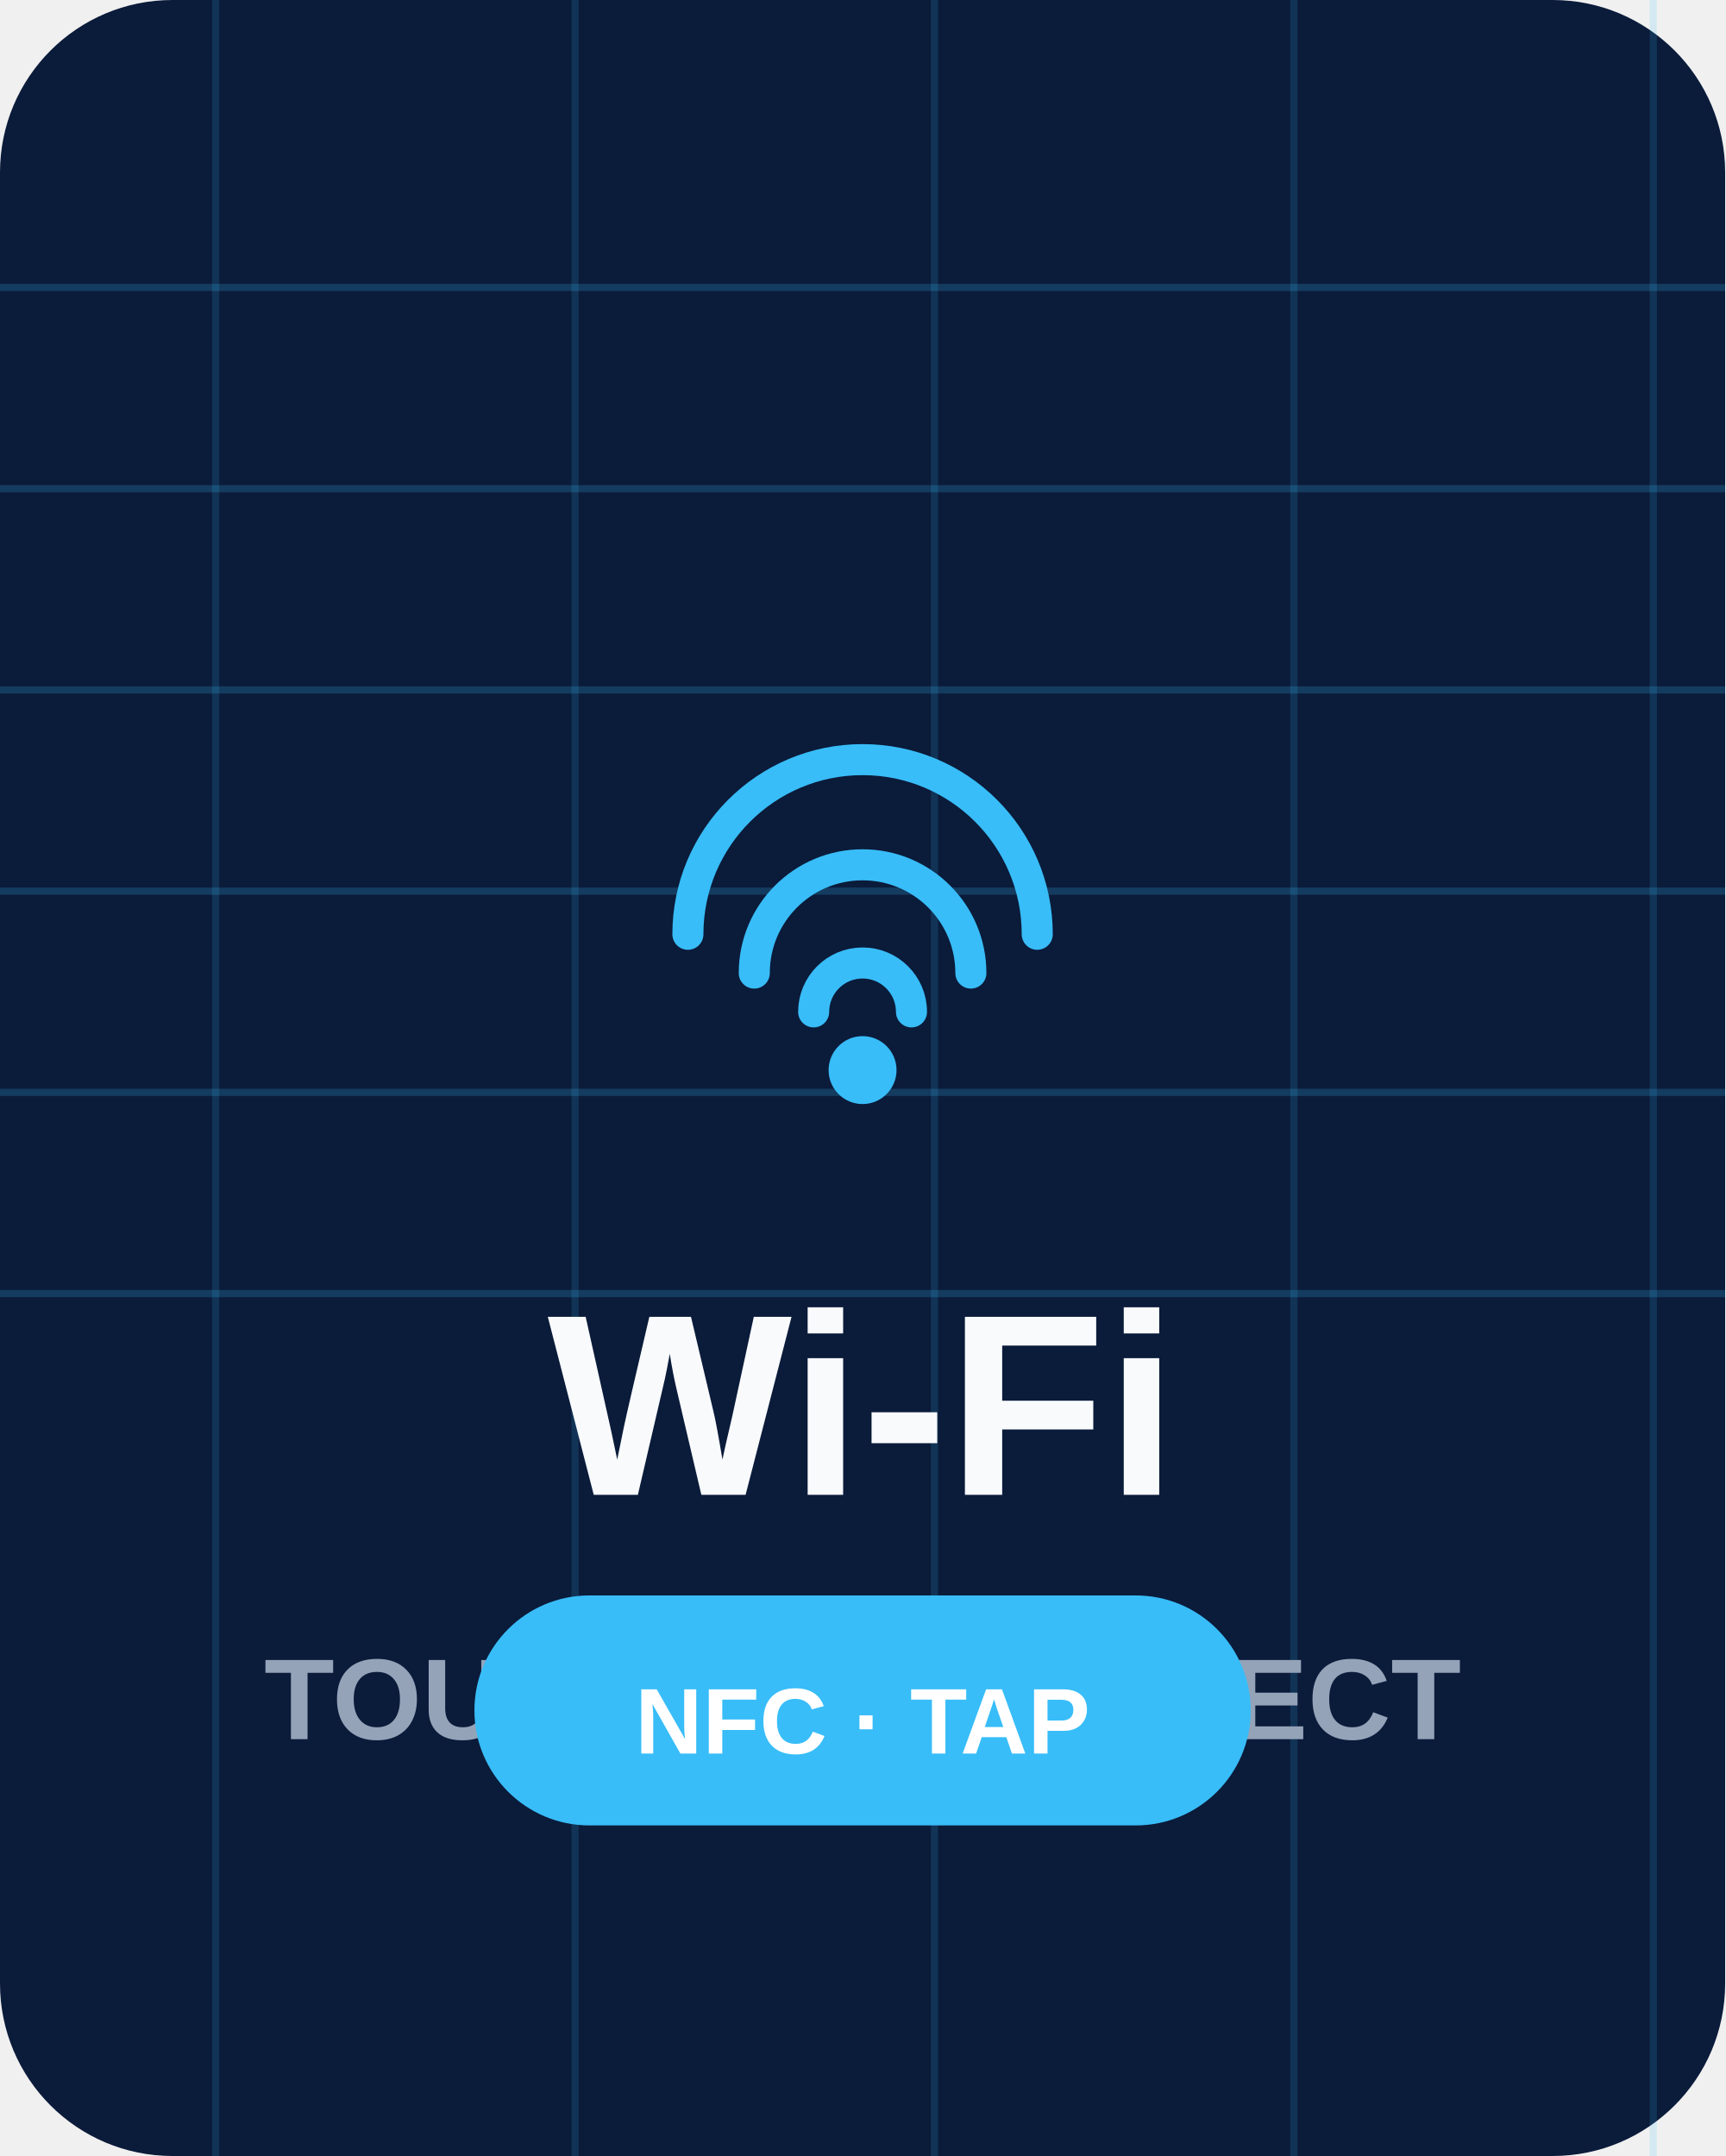
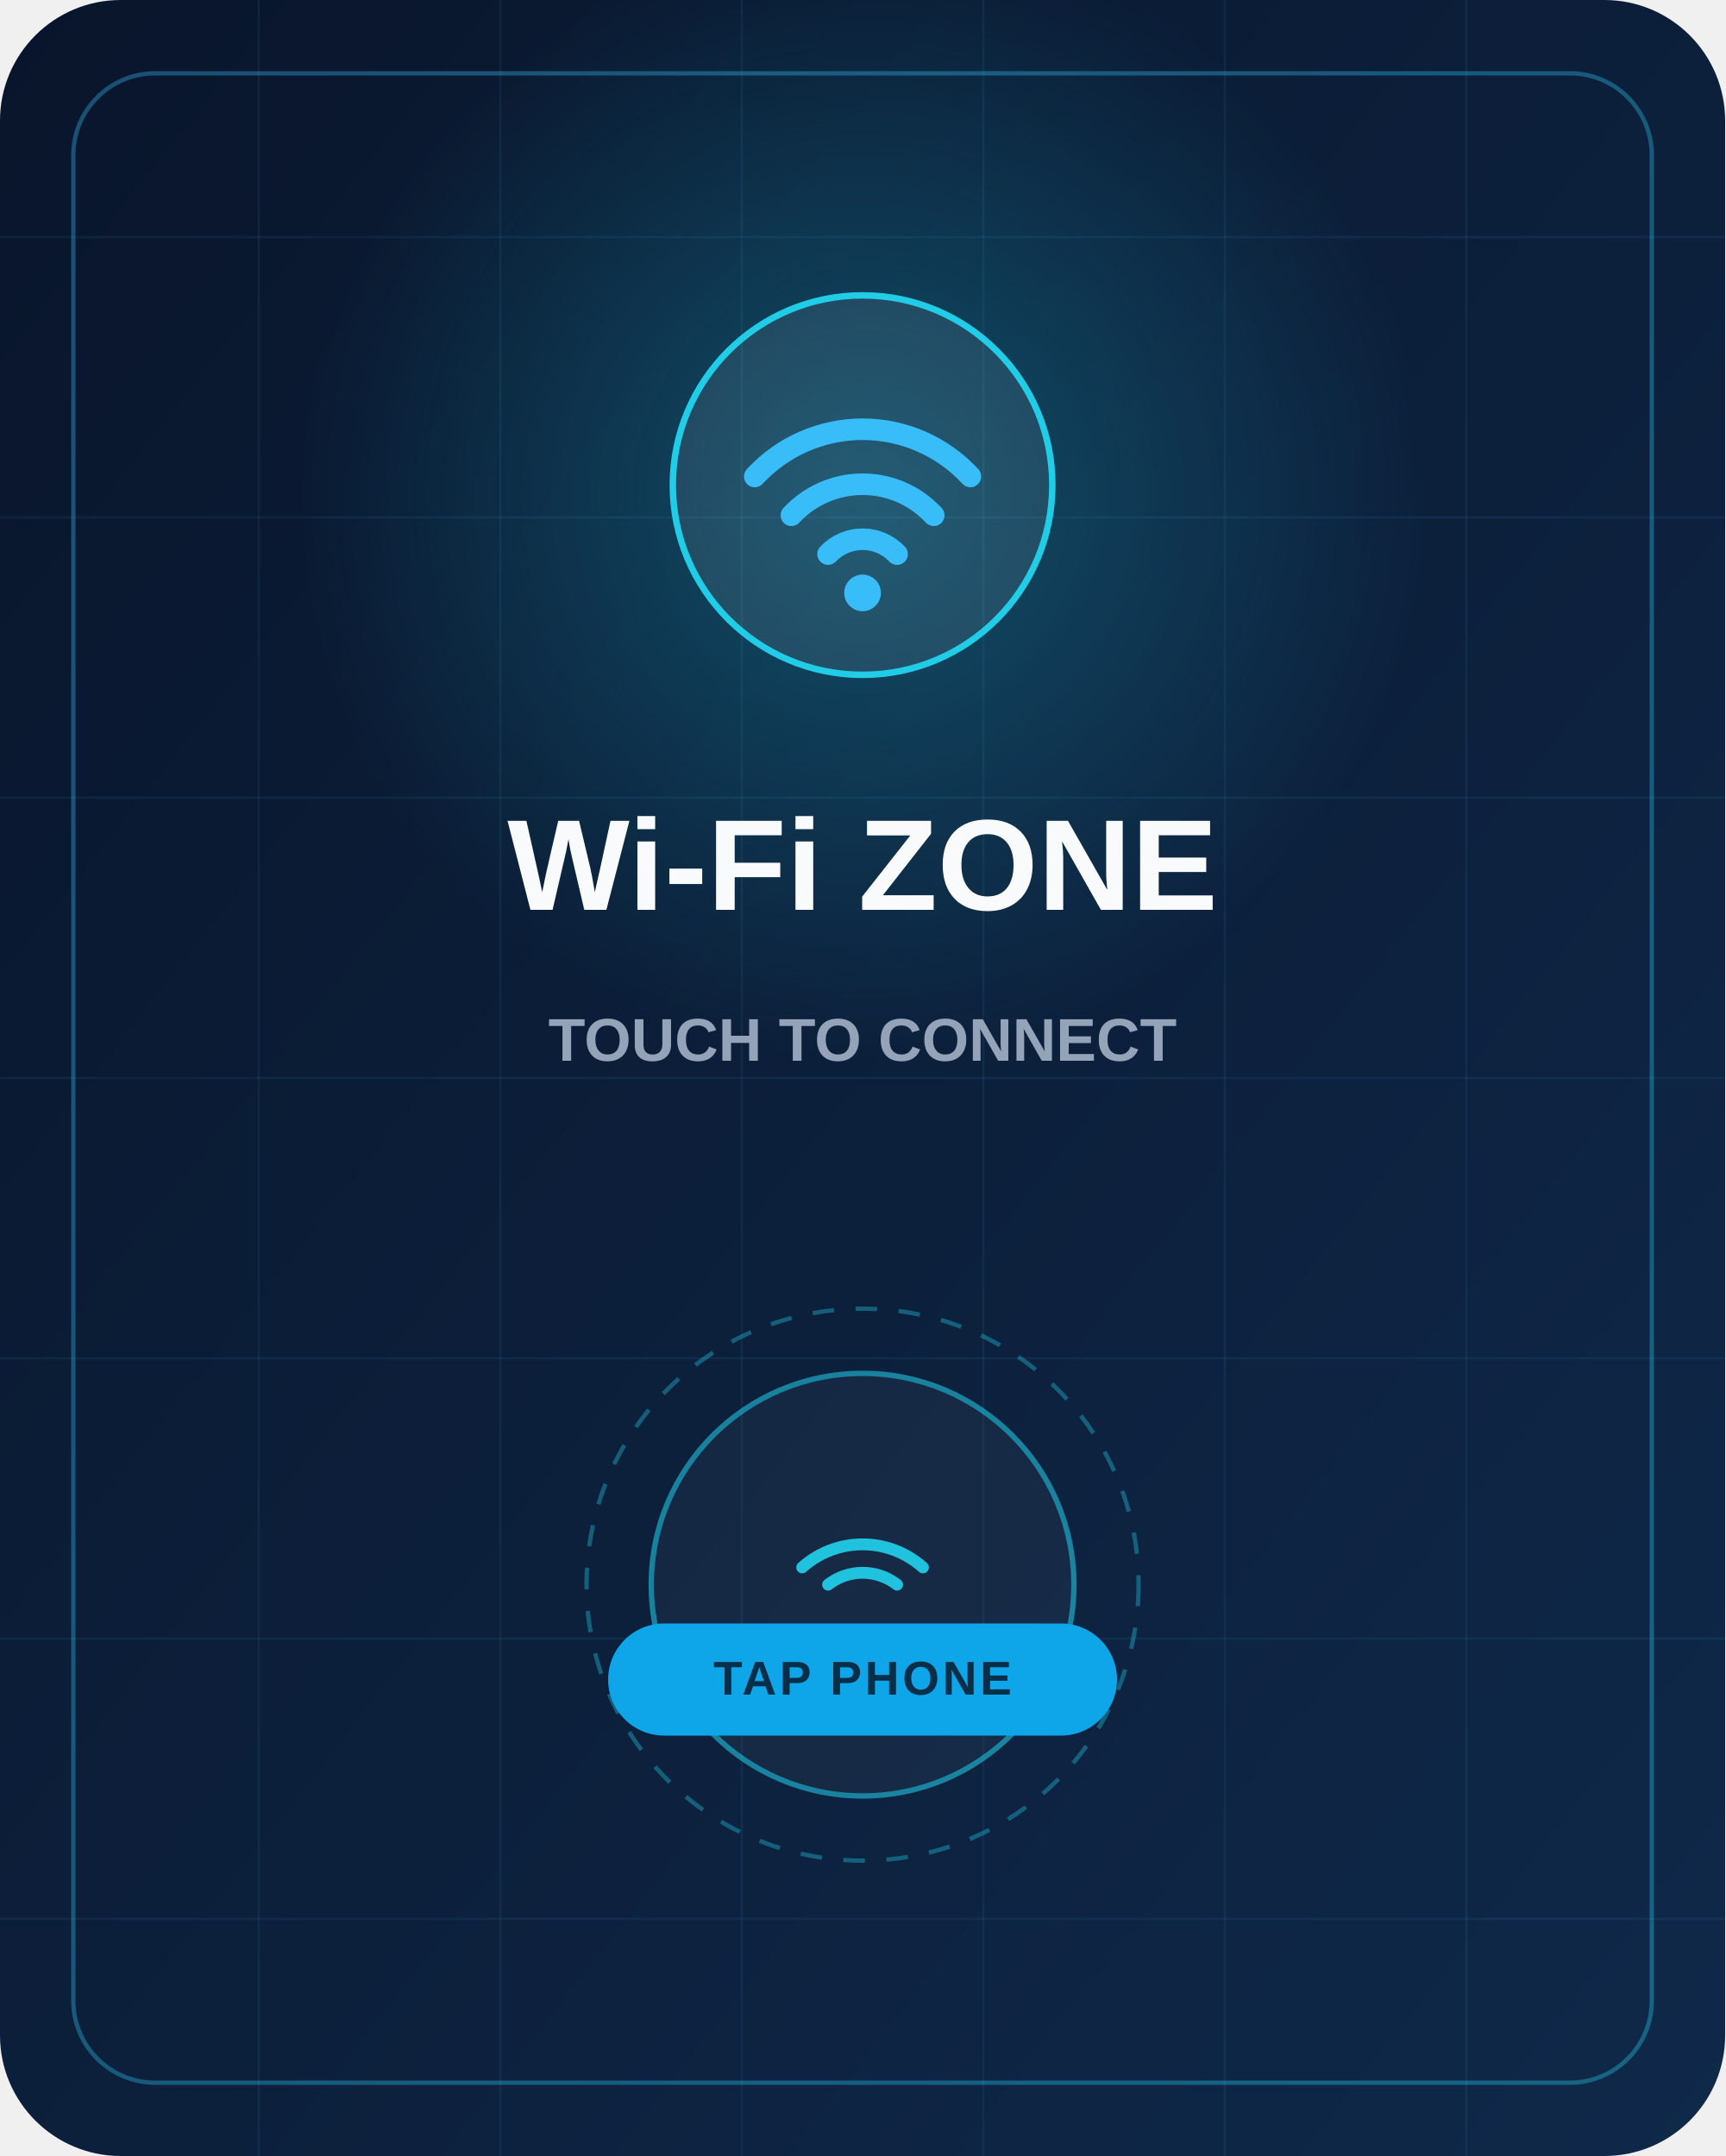
- <svg xmlns="http://www.w3.org/2000/svg" width="240" height="300" viewBox="0 0 240 300">
-   <rect width="240" height="300" rx="24" fill="#0B1B3A" />
-   <line x1="0" y1="40" x2="240" y2="40" stroke="#38BDF8" stroke-width="1" opacity="0.2" />
-   <line x1="0" y1="68" x2="240" y2="68" stroke="#38BDF8" stroke-width="1" opacity="0.2" />
-   <line x1="0" y1="96" x2="240" y2="96" stroke="#38BDF8" stroke-width="1" opacity="0.2" />
-   <line x1="0" y1="124" x2="240" y2="124" stroke="#38BDF8" stroke-width="1" opacity="0.2" />
-   <line x1="0" y1="152" x2="240" y2="152" stroke="#38BDF8" stroke-width="1" opacity="0.2" />
-   <line x1="0" y1="180" x2="240" y2="180" stroke="#38BDF8" stroke-width="1" opacity="0.2" />
-   <line x1="30" y1="0" x2="30" y2="300" stroke="#38BDF8" stroke-width="1" opacity="0.15" />
-   <line x1="80" y1="0" x2="80" y2="300" stroke="#38BDF8" stroke-width="1" opacity="0.15" />
-   <line x1="130" y1="0" x2="130" y2="300" stroke="#38BDF8" stroke-width="1" opacity="0.15" />
-   <line x1="180" y1="0" x2="180" y2="300" stroke="#38BDF8" stroke-width="1" opacity="0.15" />
-   <line x1="230" y1="0" x2="230" y2="300" stroke="#38BDF8" stroke-width="1" opacity="0.15" />
-   <g fill="none" stroke="#38BDF8" stroke-width="4.32" stroke-linecap="round">
-     <path d="M 95.7 130 a 24.3 24.3 0 0 1 48.6 0" />
-     <path d="M 104.934 135.4 a 15.066 15.066 0 0 1 30.132 0" />
-     <path d="M 113.196 140.8 a 6.804 6.804 0 0 1 13.608 0" />
+ <svg xmlns="http://www.w3.org/2000/svg" width="240" height="300" viewBox="0 0 800 1000">
+   <defs>
+     <linearGradient id="bg-02" x1="0%" y1="0%" x2="100%" y2="100%">
+       <stop offset="0%" stop-color="#09152B" />
+       <stop offset="100%" stop-color="#0F294A" />
+     </linearGradient>
+     <linearGradient id="acc-02" x1="0%" y1="0%" x2="100%" y2="100%">
+       <stop offset="0%" stop-color="#38BDF8" />
+       <stop offset="100%" stop-color="#22D3EE" />
+     </linearGradient>
+     <radialGradient id="glow-02" cx="50%" cy="50%" r="50%">
+       <stop offset="0%" stop-color="#22D3EE" stop-opacity="0.28" />
+       <stop offset="100%" stop-color="#22D3EE" stop-opacity="0" />
+     </radialGradient>
+     <clipPath id="clip-02">
+       <rect width="800" height="1000" rx="56" />
+     </clipPath>
+   </defs>
+   <g clip-path="url(#clip-02)">
+     <rect width="800" height="1000" rx="56" fill="url(#bg-02)" />
+     <circle cx="400" cy="230" r="260" fill="url(#glow-02)" />
+     <line x1="0" y1="110" x2="800" y2="110" stroke="#38BDF8" stroke-width="1" opacity="0.08" />
+     <line x1="0" y1="240" x2="800" y2="240" stroke="#38BDF8" stroke-width="1" opacity="0.08" />
+     <line x1="0" y1="370" x2="800" y2="370" stroke="#38BDF8" stroke-width="1" opacity="0.08" />
+     <line x1="0" y1="500" x2="800" y2="500" stroke="#38BDF8" stroke-width="1" opacity="0.08" />
+     <line x1="0" y1="630" x2="800" y2="630" stroke="#38BDF8" stroke-width="1" opacity="0.08" />
+     <line x1="0" y1="760" x2="800" y2="760" stroke="#38BDF8" stroke-width="1" opacity="0.08" />
+     <line x1="0" y1="890" x2="800" y2="890" stroke="#38BDF8" stroke-width="1" opacity="0.08" />
+     <line x1="120" y1="0" x2="120" y2="1000" stroke="#38BDF8" stroke-width="1" opacity="0.08" />
+     <line x1="232" y1="0" x2="232" y2="1000" stroke="#38BDF8" stroke-width="1" opacity="0.08" />
+     <line x1="344" y1="0" x2="344" y2="1000" stroke="#38BDF8" stroke-width="1" opacity="0.08" />
+     <line x1="456" y1="0" x2="456" y2="1000" stroke="#38BDF8" stroke-width="1" opacity="0.08" />
+     <line x1="568" y1="0" x2="568" y2="1000" stroke="#38BDF8" stroke-width="1" opacity="0.08" />
+     <line x1="680" y1="0" x2="680" y2="1000" stroke="#38BDF8" stroke-width="1" opacity="0.08" />
+     <rect x="34" y="34" width="732" height="932" rx="38" fill="none" stroke="url(#acc-02)" stroke-width="2" opacity="0.35" />
+     <circle cx="400" cy="225" r="88" fill="rgba(255,255,255,0.08)" stroke="#22D3EE" stroke-width="3" opacity="0.95" />
+     <g fill="none" stroke="#38BDF8" stroke-width="10" stroke-linecap="round">
+       <path d="M 350 221 A 68 68 0 0 1 450 221" />
+       <path d="M 367 239 A 45 45 0 0 1 433 239" />
+       <path d="M 384 257 A 22 22 0 0 1 416 257" />
+     </g>
+     <circle cx="400" cy="275" r="8.5" fill="#38BDF8" />
+     <circle cx="400" cy="735" r="128" fill="none" stroke="#22D3EE" stroke-width="2" stroke-dasharray="10 10" opacity="0.35" />
+     <circle cx="400" cy="735" r="98" fill="rgba(255,255,255,0.07)" stroke="#22D3EE" stroke-width="2.5" opacity="0.55" />
+     <g fill="none" stroke="#22D3EE" stroke-width="5.5" stroke-linecap="round" opacity="0.9">
+       <path d="M 382 701 A 26 26 0 0 1 382 733" transform="rotate(-90 400 717)" />
+       <path d="M 390 689 A 42 42 0 0 1 390 745" transform="rotate(-90 400 717)" />
+     </g>
+     <rect x="282" y="753" width="236" height="52" rx="26" fill="#0EA5E9" />
+     <text x="400" y="786" text-anchor="middle" font-family="Outfit, Arial, sans-serif" font-size="22" font-weight="800" letter-spacing="1.5" fill="#082F49">TAP PHONE</text>
+     <text x="400" y="422" text-anchor="middle" font-family="Outfit, 'Noto Sans KR', Arial, sans-serif" font-size="60" font-weight="900" fill="#F8FAFC">Wi-Fi ZONE</text>
+     <text x="400" y="492" text-anchor="middle" font-family="'Noto Sans KR', Arial, sans-serif" font-size="28" font-weight="700" fill="#94A3B8">TOUCH TO CONNECT</text>
  </g>
-   <circle cx="120" cy="148.9" r="4.725" fill="#38BDF8" />
-   <text x="120" y="208" text-anchor="middle" font-family="Arial Black, Arial, sans-serif" font-size="36" font-weight="900" fill="#F8FAFC">Wi-Fi</text>
-   <text x="120" y="242" text-anchor="middle" font-family="Arial, sans-serif" font-size="16" font-weight="700" fill="#94A3B8">TOUCH TO CONNECT</text>
-   <rect x="66" y="222" width="108" height="32" rx="16" fill="#38BDF8" />
-   <text x="120" y="244" text-anchor="middle" font-family="Arial, sans-serif" font-size="13" font-weight="800" fill="#FFFFFF">NFC · TAP</text>
</svg>
